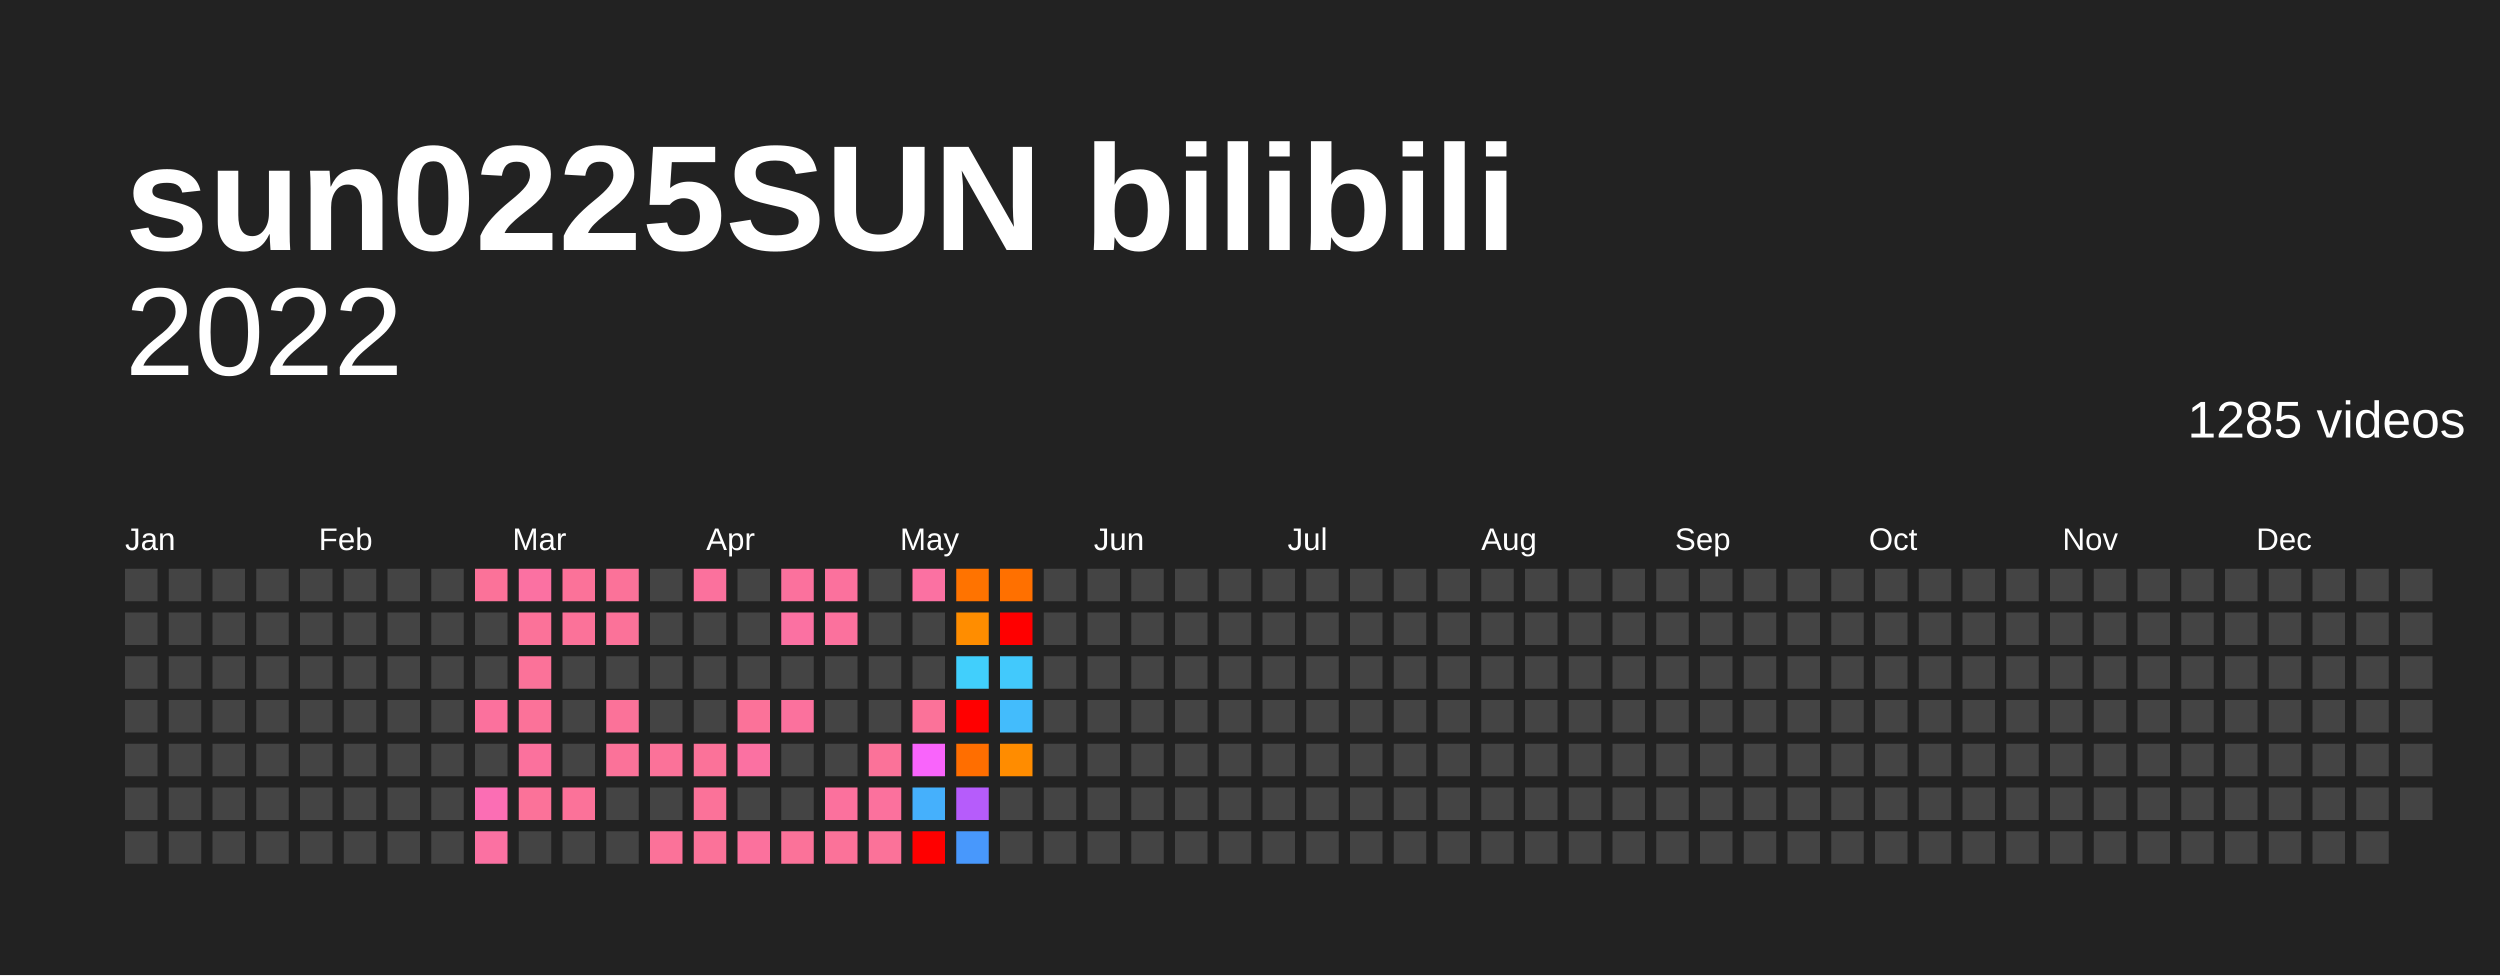
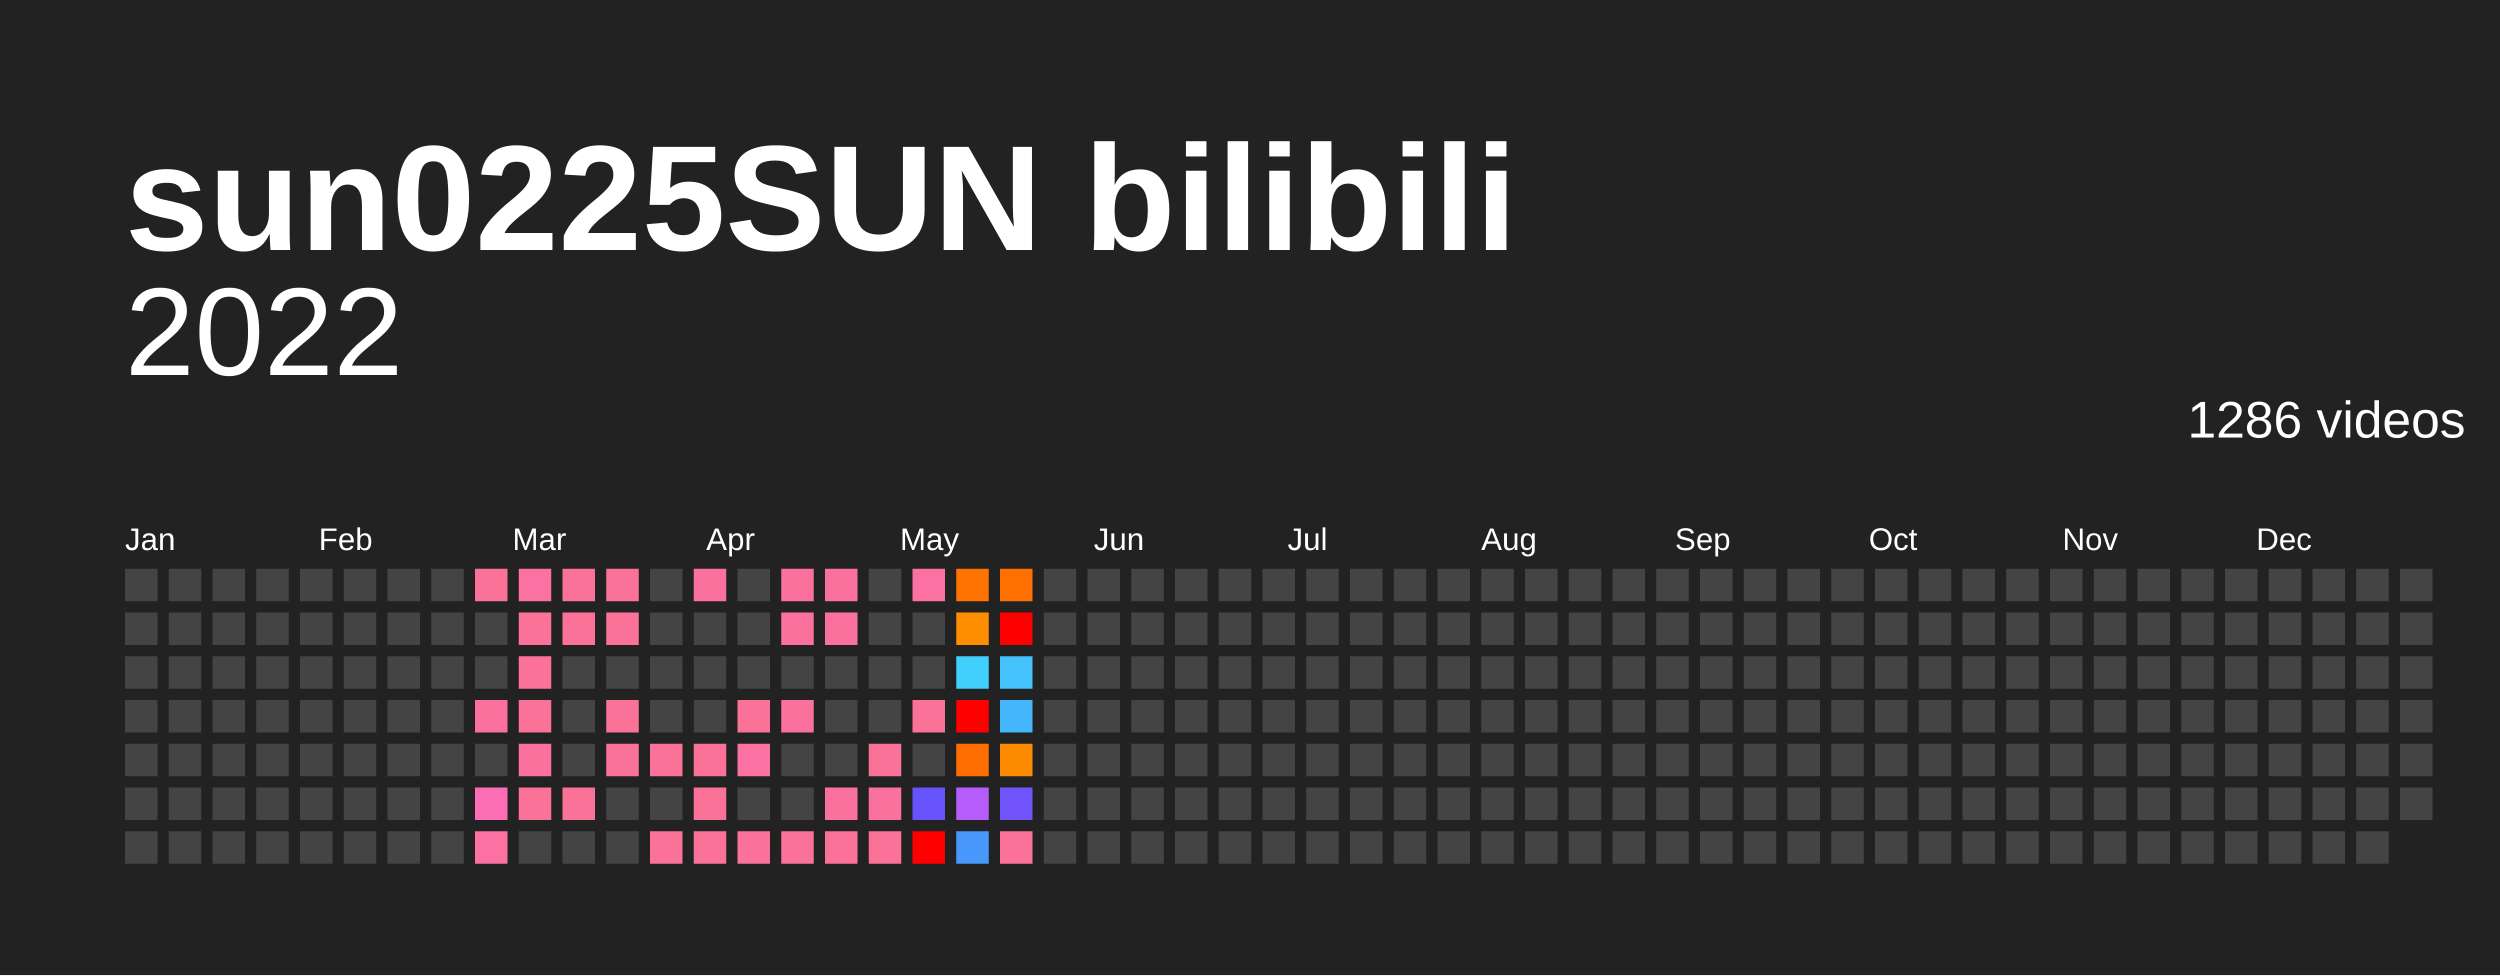
<svg xmlns="http://www.w3.org/2000/svg" baseProfile="full" height="78mm" version="1.1" viewBox="0,0,200,78" width="200mm">
  <defs />
  <rect fill="#222222" height="78" width="200" x="0" y="0" />
  <text fill="#FFFFFF" style="font-size:12px; font-family:Arial; font-weight:bold;" x="10" y="20">sun0225SUN bilibili</text>
  <text alignment-baseline="hanging" fill="#FFFFFF" style="font-size:10.0px; font-family:Arial;" x="10" y="30">2022</text>
-   <text alignment-baseline="hanging" fill="#FFFFFF" style="font-size:4.125px; font-family:Arial;" x="175" y="35">1285 videos</text>
+   <text alignment-baseline="hanging" fill="#FFFFFF" style="font-size:4.125px; font-family:Arial;" x="175" y="35">1286 videos</text>
  <text fill="#FFFFFF" style="font-size:2.5px; font-family:Arial" x="10.0" y="44">Jan</text>
  <text fill="#FFFFFF" style="font-size:2.5px; font-family:Arial" x="25.5" y="44">Feb</text>
  <text fill="#FFFFFF" style="font-size:2.5px; font-family:Arial" x="41.0" y="44">Mar</text>
  <text fill="#FFFFFF" style="font-size:2.5px; font-family:Arial" x="56.5" y="44">Apr</text>
  <text fill="#FFFFFF" style="font-size:2.5px; font-family:Arial" x="72.0" y="44">May</text>
  <text fill="#FFFFFF" style="font-size:2.5px; font-family:Arial" x="87.5" y="44">Jun</text>
  <text fill="#FFFFFF" style="font-size:2.5px; font-family:Arial" x="103.0" y="44">Jul</text>
  <text fill="#FFFFFF" style="font-size:2.5px; font-family:Arial" x="118.5" y="44">Aug</text>
  <text fill="#FFFFFF" style="font-size:2.5px; font-family:Arial" x="134.0" y="44">Sep</text>
  <text fill="#FFFFFF" style="font-size:2.5px; font-family:Arial" x="149.5" y="44">Oct</text>
  <text fill="#FFFFFF" style="font-size:2.5px; font-family:Arial" x="165.0" y="44">Nov</text>
  <text fill="#FFFFFF" style="font-size:2.5px; font-family:Arial" x="180.5" y="44">Dec</text>
  <rect fill="#444444" height="2.6" width="2.6" x="10.0" y="45.5" />
  <rect fill="#444444" height="2.6" width="2.6" x="10.0" y="49.0" />
  <rect fill="#444444" height="2.6" width="2.6" x="10.0" y="52.5" />
  <rect fill="#444444" height="2.6" width="2.6" x="10.0" y="56.0" />
  <rect fill="#444444" height="2.6" width="2.6" x="10.0" y="59.5" />
  <rect fill="#444444" height="2.6" width="2.6" x="10.0" y="63.0" />
  <rect fill="#444444" height="2.6" width="2.6" x="10.0" y="66.5" />
  <rect fill="#444444" height="2.6" width="2.6" x="13.5" y="45.5" />
  <rect fill="#444444" height="2.6" width="2.6" x="13.5" y="49.0" />
  <rect fill="#444444" height="2.6" width="2.6" x="13.5" y="52.5" />
  <rect fill="#444444" height="2.6" width="2.6" x="13.5" y="56.0" />
  <rect fill="#444444" height="2.6" width="2.6" x="13.5" y="59.5" />
  <rect fill="#444444" height="2.6" width="2.6" x="13.5" y="63.0" />
  <rect fill="#444444" height="2.6" width="2.6" x="13.5" y="66.5" />
  <rect fill="#444444" height="2.6" width="2.6" x="17.0" y="45.5" />
  <rect fill="#444444" height="2.6" width="2.6" x="17.0" y="49.0" />
  <rect fill="#444444" height="2.6" width="2.6" x="17.0" y="52.5" />
  <rect fill="#444444" height="2.6" width="2.6" x="17.0" y="56.0" />
  <rect fill="#444444" height="2.6" width="2.6" x="17.0" y="59.5" />
  <rect fill="#444444" height="2.6" width="2.6" x="17.0" y="63.0" />
  <rect fill="#444444" height="2.6" width="2.6" x="17.0" y="66.5" />
  <rect fill="#444444" height="2.6" width="2.6" x="20.5" y="45.5" />
  <rect fill="#444444" height="2.6" width="2.6" x="20.5" y="49.0" />
  <rect fill="#444444" height="2.6" width="2.6" x="20.5" y="52.5" />
  <rect fill="#444444" height="2.6" width="2.6" x="20.5" y="56.0" />
  <rect fill="#444444" height="2.6" width="2.6" x="20.5" y="59.5" />
  <rect fill="#444444" height="2.6" width="2.6" x="20.5" y="63.0" />
  <rect fill="#444444" height="2.6" width="2.6" x="20.5" y="66.5" />
  <rect fill="#444444" height="2.6" width="2.6" x="24.0" y="45.5" />
  <rect fill="#444444" height="2.6" width="2.6" x="24.0" y="49.0" />
  <rect fill="#444444" height="2.6" width="2.6" x="24.0" y="52.5" />
  <rect fill="#444444" height="2.6" width="2.6" x="24.0" y="56.0" />
  <rect fill="#444444" height="2.6" width="2.6" x="24.0" y="59.5" />
  <rect fill="#444444" height="2.6" width="2.6" x="24.0" y="63.0" />
  <rect fill="#444444" height="2.6" width="2.6" x="24.0" y="66.5" />
  <rect fill="#444444" height="2.6" width="2.6" x="27.5" y="45.5" />
  <rect fill="#444444" height="2.6" width="2.6" x="27.5" y="49.0" />
  <rect fill="#444444" height="2.6" width="2.6" x="27.5" y="52.5" />
  <rect fill="#444444" height="2.6" width="2.6" x="27.5" y="56.0" />
  <rect fill="#444444" height="2.6" width="2.6" x="27.5" y="59.5" />
  <rect fill="#444444" height="2.6" width="2.6" x="27.5" y="63.0" />
  <rect fill="#444444" height="2.6" width="2.6" x="27.5" y="66.5" />
  <rect fill="#444444" height="2.6" width="2.6" x="31.0" y="45.5" />
  <rect fill="#444444" height="2.6" width="2.6" x="31.0" y="49.0" />
  <rect fill="#444444" height="2.6" width="2.6" x="31.0" y="52.5" />
  <rect fill="#444444" height="2.6" width="2.6" x="31.0" y="56.0" />
  <rect fill="#444444" height="2.6" width="2.6" x="31.0" y="59.5" />
  <rect fill="#444444" height="2.6" width="2.6" x="31.0" y="63.0" />
  <rect fill="#444444" height="2.6" width="2.6" x="31.0" y="66.5" />
  <rect fill="#444444" height="2.6" width="2.6" x="34.5" y="45.5" />
  <rect fill="#444444" height="2.6" width="2.6" x="34.5" y="49.0" />
  <rect fill="#444444" height="2.6" width="2.6" x="34.5" y="52.5" />
  <rect fill="#444444" height="2.6" width="2.6" x="34.5" y="56.0" />
  <rect fill="#444444" height="2.6" width="2.6" x="34.5" y="59.5" />
  <rect fill="#444444" height="2.6" width="2.6" x="34.5" y="63.0" />
  <rect fill="#444444" height="2.6" width="2.6" x="34.5" y="66.5" />
  <rect fill="#fb7299" height="2.6" width="2.6" x="38.0" y="45.5" />
  <rect fill="#444444" height="2.6" width="2.6" x="38.0" y="49.0" />
  <rect fill="#444444" height="2.6" width="2.6" x="38.0" y="52.5" />
  <rect fill="#fb719d" height="2.6" width="2.6" x="38.0" y="56.0" />
  <rect fill="#444444" height="2.6" width="2.6" x="38.0" y="59.5" />
  <rect fill="#fb6eb4" height="2.6" width="2.6" x="38.0" y="63.0" />
  <rect fill="#fb71a2" height="2.6" width="2.6" x="38.0" y="66.5" />
  <rect fill="#fb71a2" height="2.6" width="2.6" x="41.5" y="45.5" />
  <rect fill="#fb7299" height="2.6" width="2.6" x="41.5" y="49.0" />
  <rect fill="#fb7299" height="2.6" width="2.6" x="41.5" y="52.5" />
  <rect fill="#fb7299" height="2.6" width="2.6" x="41.5" y="56.0" />
  <rect fill="#fb719d" height="2.6" width="2.6" x="41.5" y="59.5" />
  <rect fill="#fb7299" height="2.6" width="2.6" x="41.5" y="63.0" />
  <rect fill="#444444" height="2.6" width="2.6" x="41.5" y="66.5" />
  <rect fill="#fb7299" height="2.6" width="2.6" x="45.0" y="45.5" />
  <rect fill="#fb7299" height="2.6" width="2.6" x="45.0" y="49.0" />
  <rect fill="#444444" height="2.6" width="2.6" x="45.0" y="52.5" />
  <rect fill="#444444" height="2.6" width="2.6" x="45.0" y="56.0" />
  <rect fill="#444444" height="2.6" width="2.6" x="45.0" y="59.5" />
  <rect fill="#fb7299" height="2.6" width="2.6" x="45.0" y="63.0" />
  <rect fill="#444444" height="2.6" width="2.6" x="45.0" y="66.5" />
  <rect fill="#fb7299" height="2.6" width="2.6" x="48.5" y="45.5" />
  <rect fill="#fb7299" height="2.6" width="2.6" x="48.5" y="49.0" />
  <rect fill="#444444" height="2.6" width="2.6" x="48.5" y="52.5" />
  <rect fill="#fb7299" height="2.6" width="2.6" x="48.5" y="56.0" />
  <rect fill="#fb7299" height="2.6" width="2.6" x="48.5" y="59.5" />
  <rect fill="#444444" height="2.6" width="2.6" x="48.5" y="63.0" />
  <rect fill="#444444" height="2.6" width="2.6" x="48.5" y="66.5" />
  <rect fill="#444444" height="2.6" width="2.6" x="52.0" y="45.5" />
  <rect fill="#444444" height="2.6" width="2.6" x="52.0" y="49.0" />
  <rect fill="#444444" height="2.6" width="2.6" x="52.0" y="52.5" />
  <rect fill="#444444" height="2.6" width="2.6" x="52.0" y="56.0" />
  <rect fill="#fb7299" height="2.6" width="2.6" x="52.0" y="59.5" />
  <rect fill="#444444" height="2.6" width="2.6" x="52.0" y="63.0" />
  <rect fill="#fb7299" height="2.6" width="2.6" x="52.0" y="66.5" />
  <rect fill="#fb719d" height="2.6" width="2.6" x="55.5" y="45.5" />
  <rect fill="#444444" height="2.6" width="2.6" x="55.5" y="49.0" />
  <rect fill="#444444" height="2.6" width="2.6" x="55.5" y="52.5" />
  <rect fill="#444444" height="2.6" width="2.6" x="55.5" y="56.0" />
  <rect fill="#fb7299" height="2.6" width="2.6" x="55.5" y="59.5" />
  <rect fill="#fb7299" height="2.6" width="2.6" x="55.5" y="63.0" />
  <rect fill="#fb7299" height="2.6" width="2.6" x="55.5" y="66.5" />
  <rect fill="#444444" height="2.6" width="2.6" x="59.0" y="45.5" />
  <rect fill="#444444" height="2.6" width="2.6" x="59.0" y="49.0" />
  <rect fill="#444444" height="2.6" width="2.6" x="59.0" y="52.5" />
  <rect fill="#fb7299" height="2.6" width="2.6" x="59.0" y="56.0" />
  <rect fill="#fb71a2" height="2.6" width="2.6" x="59.0" y="59.5" />
  <rect fill="#444444" height="2.6" width="2.6" x="59.0" y="63.0" />
  <rect fill="#fb719d" height="2.6" width="2.6" x="59.0" y="66.5" />
  <rect fill="#fb719d" height="2.6" width="2.6" x="62.5" y="45.5" />
-   <rect fill="#fb71a2" height="2.6" width="2.6" x="62.5" y="49.0" />
+   <rect fill="#fb719d" height="2.6" width="2.6" x="62.5" y="49.0" />
  <rect fill="#444444" height="2.6" width="2.6" x="62.5" y="52.5" />
  <rect fill="#fb719d" height="2.6" width="2.6" x="62.5" y="56.0" />
  <rect fill="#444444" height="2.6" width="2.6" x="62.5" y="59.5" />
  <rect fill="#444444" height="2.6" width="2.6" x="62.5" y="63.0" />
  <rect fill="#fb7299" height="2.6" width="2.6" x="62.5" y="66.5" />
  <rect fill="#fb719d" height="2.6" width="2.6" x="66.0" y="45.5" />
  <rect fill="#fb719d" height="2.6" width="2.6" x="66.0" y="49.0" />
  <rect fill="#444444" height="2.6" width="2.6" x="66.0" y="52.5" />
  <rect fill="#444444" height="2.6" width="2.6" x="66.0" y="56.0" />
  <rect fill="#444444" height="2.6" width="2.6" x="66.0" y="59.5" />
  <rect fill="#fb719d" height="2.6" width="2.6" x="66.0" y="63.0" />
  <rect fill="#fb7299" height="2.6" width="2.6" x="66.0" y="66.5" />
  <rect fill="#444444" height="2.6" width="2.6" x="69.5" y="45.5" />
  <rect fill="#444444" height="2.6" width="2.6" x="69.5" y="49.0" />
  <rect fill="#444444" height="2.6" width="2.6" x="69.5" y="52.5" />
  <rect fill="#444444" height="2.6" width="2.6" x="69.5" y="56.0" />
  <rect fill="#fb7299" height="2.6" width="2.6" x="69.5" y="59.5" />
  <rect fill="#fb719d" height="2.6" width="2.6" x="69.5" y="63.0" />
  <rect fill="#fb7299" height="2.6" width="2.6" x="69.5" y="66.5" />
  <rect fill="#fb71a2" height="2.6" width="2.6" x="73.0" y="45.5" />
  <rect fill="#444444" height="2.6" width="2.6" x="73.0" y="49.0" />
  <rect fill="#444444" height="2.6" width="2.6" x="73.0" y="52.5" />
  <rect fill="#fb7299" height="2.6" width="2.6" x="73.0" y="56.0" />
-   <rect fill="#f964fb" height="2.6" width="2.6" x="73.0" y="59.5" />
-   <rect fill="#45b0fc" height="2.6" width="2.6" x="73.0" y="63.0" />
+   <rect fill="#444444" height="2.6" width="2.6" x="73.0" y="59.5" />
+   <rect fill="#6653fc" height="2.6" width="2.6" x="73.0" y="63.0" />
  <rect fill="red" height="2.6" width="2.6" x="73.0" y="66.5" />
  <rect fill="#ff7300" height="2.6" width="2.6" x="76.5" y="45.5" />
  <rect fill="#ff8d00" height="2.6" width="2.6" x="76.5" y="49.0" />
  <rect fill="#41cffc" height="2.6" width="2.6" x="76.5" y="52.5" />
  <rect fill="red" height="2.6" width="2.6" x="76.5" y="56.0" />
  <rect fill="#ff6e00" height="2.6" width="2.6" x="76.5" y="59.5" />
  <rect fill="#b65cfb" height="2.6" width="2.6" x="76.5" y="63.0" />
  <rect fill="#4898fc" height="2.6" width="2.6" x="76.5" y="66.5" />
  <rect fill="#ff7000" height="2.6" width="2.6" x="80.0" y="45.5" />
  <rect fill="red" height="2.6" width="2.6" x="80.0" y="49.0" />
-   <rect fill="#42c9fc" height="2.6" width="2.6" x="80.0" y="52.5" />
-   <rect fill="#43bcfc" height="2.6" width="2.6" x="80.0" y="56.0" />
+   <rect fill="#43c2fc" height="2.6" width="2.6" x="80.0" y="52.5" />
+   <rect fill="#44b6fc" height="2.6" width="2.6" x="80.0" y="56.0" />
  <rect fill="#ff8c00" height="2.6" width="2.6" x="80.0" y="59.5" />
-   <rect fill="#444444" height="2.6" width="2.6" x="80.0" y="63.0" />
-   <rect fill="#444444" height="2.6" width="2.6" x="80.0" y="66.5" />
+   <rect fill="#7254fb" height="2.6" width="2.6" x="80.0" y="63.0" />
+   <rect fill="#fb7299" height="2.6" width="2.6" x="80.0" y="66.5" />
  <rect fill="#444444" height="2.6" width="2.6" x="83.5" y="45.5" />
  <rect fill="#444444" height="2.6" width="2.6" x="83.5" y="49.0" />
  <rect fill="#444444" height="2.6" width="2.6" x="83.5" y="52.5" />
  <rect fill="#444444" height="2.6" width="2.6" x="83.5" y="56.0" />
  <rect fill="#444444" height="2.6" width="2.6" x="83.5" y="59.5" />
  <rect fill="#444444" height="2.6" width="2.6" x="83.5" y="63.0" />
  <rect fill="#444444" height="2.6" width="2.6" x="83.5" y="66.5" />
  <rect fill="#444444" height="2.6" width="2.6" x="87.0" y="45.5" />
  <rect fill="#444444" height="2.6" width="2.6" x="87.0" y="49.0" />
  <rect fill="#444444" height="2.6" width="2.6" x="87.0" y="52.5" />
  <rect fill="#444444" height="2.6" width="2.6" x="87.0" y="56.0" />
  <rect fill="#444444" height="2.6" width="2.6" x="87.0" y="59.5" />
  <rect fill="#444444" height="2.6" width="2.6" x="87.0" y="63.0" />
  <rect fill="#444444" height="2.6" width="2.6" x="87.0" y="66.5" />
  <rect fill="#444444" height="2.6" width="2.6" x="90.5" y="45.5" />
  <rect fill="#444444" height="2.6" width="2.6" x="90.5" y="49.0" />
  <rect fill="#444444" height="2.6" width="2.6" x="90.5" y="52.5" />
  <rect fill="#444444" height="2.6" width="2.6" x="90.5" y="56.0" />
  <rect fill="#444444" height="2.6" width="2.6" x="90.5" y="59.5" />
  <rect fill="#444444" height="2.6" width="2.6" x="90.5" y="63.0" />
  <rect fill="#444444" height="2.6" width="2.6" x="90.5" y="66.5" />
  <rect fill="#444444" height="2.6" width="2.6" x="94.0" y="45.5" />
  <rect fill="#444444" height="2.6" width="2.6" x="94.0" y="49.0" />
  <rect fill="#444444" height="2.6" width="2.6" x="94.0" y="52.5" />
  <rect fill="#444444" height="2.6" width="2.6" x="94.0" y="56.0" />
  <rect fill="#444444" height="2.6" width="2.6" x="94.0" y="59.5" />
  <rect fill="#444444" height="2.6" width="2.6" x="94.0" y="63.0" />
  <rect fill="#444444" height="2.6" width="2.6" x="94.0" y="66.5" />
  <rect fill="#444444" height="2.6" width="2.6" x="97.5" y="45.5" />
  <rect fill="#444444" height="2.6" width="2.6" x="97.5" y="49.0" />
  <rect fill="#444444" height="2.6" width="2.6" x="97.5" y="52.5" />
  <rect fill="#444444" height="2.6" width="2.6" x="97.5" y="56.0" />
  <rect fill="#444444" height="2.6" width="2.6" x="97.5" y="59.5" />
  <rect fill="#444444" height="2.6" width="2.6" x="97.5" y="63.0" />
  <rect fill="#444444" height="2.6" width="2.6" x="97.5" y="66.5" />
  <rect fill="#444444" height="2.6" width="2.6" x="101.0" y="45.5" />
  <rect fill="#444444" height="2.6" width="2.6" x="101.0" y="49.0" />
  <rect fill="#444444" height="2.6" width="2.6" x="101.0" y="52.5" />
  <rect fill="#444444" height="2.6" width="2.6" x="101.0" y="56.0" />
  <rect fill="#444444" height="2.6" width="2.6" x="101.0" y="59.5" />
  <rect fill="#444444" height="2.6" width="2.6" x="101.0" y="63.0" />
  <rect fill="#444444" height="2.6" width="2.6" x="101.0" y="66.5" />
  <rect fill="#444444" height="2.6" width="2.6" x="104.5" y="45.5" />
  <rect fill="#444444" height="2.6" width="2.6" x="104.5" y="49.0" />
  <rect fill="#444444" height="2.6" width="2.6" x="104.5" y="52.5" />
  <rect fill="#444444" height="2.6" width="2.6" x="104.5" y="56.0" />
  <rect fill="#444444" height="2.6" width="2.6" x="104.5" y="59.5" />
  <rect fill="#444444" height="2.6" width="2.6" x="104.5" y="63.0" />
  <rect fill="#444444" height="2.6" width="2.6" x="104.5" y="66.5" />
  <rect fill="#444444" height="2.6" width="2.6" x="108.0" y="45.5" />
  <rect fill="#444444" height="2.6" width="2.6" x="108.0" y="49.0" />
  <rect fill="#444444" height="2.6" width="2.6" x="108.0" y="52.5" />
  <rect fill="#444444" height="2.6" width="2.6" x="108.0" y="56.0" />
  <rect fill="#444444" height="2.6" width="2.6" x="108.0" y="59.5" />
  <rect fill="#444444" height="2.6" width="2.6" x="108.0" y="63.0" />
  <rect fill="#444444" height="2.6" width="2.6" x="108.0" y="66.5" />
  <rect fill="#444444" height="2.6" width="2.6" x="111.5" y="45.5" />
  <rect fill="#444444" height="2.6" width="2.6" x="111.5" y="49.0" />
  <rect fill="#444444" height="2.6" width="2.6" x="111.5" y="52.5" />
  <rect fill="#444444" height="2.6" width="2.6" x="111.5" y="56.0" />
  <rect fill="#444444" height="2.6" width="2.6" x="111.5" y="59.5" />
  <rect fill="#444444" height="2.6" width="2.6" x="111.5" y="63.0" />
  <rect fill="#444444" height="2.6" width="2.6" x="111.5" y="66.5" />
  <rect fill="#444444" height="2.6" width="2.6" x="115.0" y="45.5" />
  <rect fill="#444444" height="2.6" width="2.6" x="115.0" y="49.0" />
  <rect fill="#444444" height="2.6" width="2.6" x="115.0" y="52.5" />
  <rect fill="#444444" height="2.6" width="2.6" x="115.0" y="56.0" />
  <rect fill="#444444" height="2.6" width="2.6" x="115.0" y="59.5" />
  <rect fill="#444444" height="2.6" width="2.6" x="115.0" y="63.0" />
  <rect fill="#444444" height="2.6" width="2.6" x="115.0" y="66.5" />
  <rect fill="#444444" height="2.6" width="2.6" x="118.5" y="45.5" />
  <rect fill="#444444" height="2.6" width="2.6" x="118.5" y="49.0" />
  <rect fill="#444444" height="2.6" width="2.6" x="118.5" y="52.5" />
  <rect fill="#444444" height="2.6" width="2.6" x="118.5" y="56.0" />
  <rect fill="#444444" height="2.6" width="2.6" x="118.5" y="59.5" />
  <rect fill="#444444" height="2.6" width="2.6" x="118.5" y="63.0" />
  <rect fill="#444444" height="2.6" width="2.6" x="118.5" y="66.5" />
  <rect fill="#444444" height="2.6" width="2.6" x="122.0" y="45.5" />
  <rect fill="#444444" height="2.6" width="2.6" x="122.0" y="49.0" />
  <rect fill="#444444" height="2.6" width="2.6" x="122.0" y="52.5" />
  <rect fill="#444444" height="2.6" width="2.6" x="122.0" y="56.0" />
  <rect fill="#444444" height="2.6" width="2.6" x="122.0" y="59.5" />
  <rect fill="#444444" height="2.6" width="2.6" x="122.0" y="63.0" />
  <rect fill="#444444" height="2.6" width="2.6" x="122.0" y="66.5" />
  <rect fill="#444444" height="2.6" width="2.6" x="125.5" y="45.5" />
  <rect fill="#444444" height="2.6" width="2.6" x="125.5" y="49.0" />
  <rect fill="#444444" height="2.6" width="2.6" x="125.5" y="52.5" />
  <rect fill="#444444" height="2.6" width="2.6" x="125.5" y="56.0" />
  <rect fill="#444444" height="2.6" width="2.6" x="125.5" y="59.5" />
  <rect fill="#444444" height="2.6" width="2.6" x="125.5" y="63.0" />
  <rect fill="#444444" height="2.6" width="2.6" x="125.5" y="66.5" />
  <rect fill="#444444" height="2.6" width="2.6" x="129.0" y="45.5" />
  <rect fill="#444444" height="2.6" width="2.6" x="129.0" y="49.0" />
  <rect fill="#444444" height="2.6" width="2.6" x="129.0" y="52.5" />
  <rect fill="#444444" height="2.6" width="2.6" x="129.0" y="56.0" />
  <rect fill="#444444" height="2.6" width="2.6" x="129.0" y="59.5" />
  <rect fill="#444444" height="2.6" width="2.6" x="129.0" y="63.0" />
  <rect fill="#444444" height="2.6" width="2.6" x="129.0" y="66.5" />
  <rect fill="#444444" height="2.6" width="2.6" x="132.5" y="45.5" />
  <rect fill="#444444" height="2.6" width="2.6" x="132.5" y="49.0" />
  <rect fill="#444444" height="2.6" width="2.6" x="132.5" y="52.5" />
  <rect fill="#444444" height="2.6" width="2.6" x="132.5" y="56.0" />
  <rect fill="#444444" height="2.6" width="2.6" x="132.5" y="59.5" />
  <rect fill="#444444" height="2.6" width="2.6" x="132.5" y="63.0" />
  <rect fill="#444444" height="2.6" width="2.6" x="132.5" y="66.5" />
  <rect fill="#444444" height="2.6" width="2.6" x="136.0" y="45.5" />
  <rect fill="#444444" height="2.6" width="2.6" x="136.0" y="49.0" />
  <rect fill="#444444" height="2.6" width="2.6" x="136.0" y="52.5" />
  <rect fill="#444444" height="2.6" width="2.6" x="136.0" y="56.0" />
  <rect fill="#444444" height="2.6" width="2.6" x="136.0" y="59.5" />
  <rect fill="#444444" height="2.6" width="2.6" x="136.0" y="63.0" />
  <rect fill="#444444" height="2.6" width="2.6" x="136.0" y="66.5" />
  <rect fill="#444444" height="2.6" width="2.6" x="139.5" y="45.5" />
  <rect fill="#444444" height="2.6" width="2.6" x="139.5" y="49.0" />
  <rect fill="#444444" height="2.6" width="2.6" x="139.5" y="52.5" />
  <rect fill="#444444" height="2.6" width="2.6" x="139.5" y="56.0" />
  <rect fill="#444444" height="2.6" width="2.6" x="139.5" y="59.5" />
  <rect fill="#444444" height="2.6" width="2.6" x="139.5" y="63.0" />
  <rect fill="#444444" height="2.6" width="2.6" x="139.5" y="66.5" />
  <rect fill="#444444" height="2.6" width="2.6" x="143.0" y="45.5" />
  <rect fill="#444444" height="2.6" width="2.6" x="143.0" y="49.0" />
  <rect fill="#444444" height="2.6" width="2.6" x="143.0" y="52.5" />
  <rect fill="#444444" height="2.6" width="2.6" x="143.0" y="56.0" />
  <rect fill="#444444" height="2.6" width="2.6" x="143.0" y="59.5" />
  <rect fill="#444444" height="2.6" width="2.6" x="143.0" y="63.0" />
  <rect fill="#444444" height="2.6" width="2.6" x="143.0" y="66.5" />
  <rect fill="#444444" height="2.6" width="2.6" x="146.5" y="45.5" />
  <rect fill="#444444" height="2.6" width="2.6" x="146.5" y="49.0" />
  <rect fill="#444444" height="2.6" width="2.6" x="146.5" y="52.5" />
  <rect fill="#444444" height="2.6" width="2.6" x="146.5" y="56.0" />
  <rect fill="#444444" height="2.6" width="2.6" x="146.5" y="59.5" />
  <rect fill="#444444" height="2.6" width="2.6" x="146.5" y="63.0" />
  <rect fill="#444444" height="2.6" width="2.6" x="146.5" y="66.5" />
  <rect fill="#444444" height="2.6" width="2.6" x="150.0" y="45.5" />
  <rect fill="#444444" height="2.6" width="2.6" x="150.0" y="49.0" />
  <rect fill="#444444" height="2.6" width="2.6" x="150.0" y="52.5" />
  <rect fill="#444444" height="2.6" width="2.6" x="150.0" y="56.0" />
  <rect fill="#444444" height="2.6" width="2.6" x="150.0" y="59.5" />
  <rect fill="#444444" height="2.6" width="2.6" x="150.0" y="63.0" />
  <rect fill="#444444" height="2.6" width="2.6" x="150.0" y="66.5" />
  <rect fill="#444444" height="2.6" width="2.6" x="153.5" y="45.5" />
  <rect fill="#444444" height="2.6" width="2.6" x="153.5" y="49.0" />
  <rect fill="#444444" height="2.6" width="2.6" x="153.5" y="52.5" />
  <rect fill="#444444" height="2.6" width="2.6" x="153.5" y="56.0" />
  <rect fill="#444444" height="2.6" width="2.6" x="153.5" y="59.5" />
  <rect fill="#444444" height="2.6" width="2.6" x="153.5" y="63.0" />
  <rect fill="#444444" height="2.6" width="2.6" x="153.5" y="66.5" />
  <rect fill="#444444" height="2.6" width="2.6" x="157.0" y="45.5" />
  <rect fill="#444444" height="2.6" width="2.6" x="157.0" y="49.0" />
  <rect fill="#444444" height="2.6" width="2.6" x="157.0" y="52.5" />
  <rect fill="#444444" height="2.6" width="2.6" x="157.0" y="56.0" />
  <rect fill="#444444" height="2.6" width="2.6" x="157.0" y="59.5" />
  <rect fill="#444444" height="2.6" width="2.6" x="157.0" y="63.0" />
  <rect fill="#444444" height="2.6" width="2.6" x="157.0" y="66.5" />
  <rect fill="#444444" height="2.6" width="2.6" x="160.5" y="45.5" />
  <rect fill="#444444" height="2.6" width="2.6" x="160.5" y="49.0" />
  <rect fill="#444444" height="2.6" width="2.6" x="160.5" y="52.5" />
  <rect fill="#444444" height="2.6" width="2.6" x="160.5" y="56.0" />
  <rect fill="#444444" height="2.6" width="2.6" x="160.5" y="59.5" />
  <rect fill="#444444" height="2.6" width="2.6" x="160.5" y="63.0" />
  <rect fill="#444444" height="2.6" width="2.6" x="160.5" y="66.5" />
  <rect fill="#444444" height="2.6" width="2.6" x="164.0" y="45.5" />
  <rect fill="#444444" height="2.6" width="2.6" x="164.0" y="49.0" />
  <rect fill="#444444" height="2.6" width="2.6" x="164.0" y="52.5" />
  <rect fill="#444444" height="2.6" width="2.6" x="164.0" y="56.0" />
  <rect fill="#444444" height="2.6" width="2.6" x="164.0" y="59.5" />
  <rect fill="#444444" height="2.6" width="2.6" x="164.0" y="63.0" />
  <rect fill="#444444" height="2.6" width="2.6" x="164.0" y="66.5" />
  <rect fill="#444444" height="2.6" width="2.6" x="167.5" y="45.5" />
  <rect fill="#444444" height="2.6" width="2.6" x="167.5" y="49.0" />
  <rect fill="#444444" height="2.6" width="2.6" x="167.5" y="52.5" />
  <rect fill="#444444" height="2.6" width="2.6" x="167.5" y="56.0" />
  <rect fill="#444444" height="2.6" width="2.6" x="167.5" y="59.5" />
  <rect fill="#444444" height="2.6" width="2.6" x="167.5" y="63.0" />
  <rect fill="#444444" height="2.6" width="2.6" x="167.5" y="66.5" />
  <rect fill="#444444" height="2.6" width="2.6" x="171.0" y="45.5" />
  <rect fill="#444444" height="2.6" width="2.6" x="171.0" y="49.0" />
  <rect fill="#444444" height="2.6" width="2.6" x="171.0" y="52.5" />
  <rect fill="#444444" height="2.6" width="2.6" x="171.0" y="56.0" />
  <rect fill="#444444" height="2.6" width="2.6" x="171.0" y="59.5" />
  <rect fill="#444444" height="2.6" width="2.6" x="171.0" y="63.0" />
  <rect fill="#444444" height="2.6" width="2.6" x="171.0" y="66.5" />
  <rect fill="#444444" height="2.6" width="2.6" x="174.5" y="45.5" />
  <rect fill="#444444" height="2.6" width="2.6" x="174.5" y="49.0" />
  <rect fill="#444444" height="2.6" width="2.6" x="174.5" y="52.5" />
  <rect fill="#444444" height="2.6" width="2.6" x="174.5" y="56.0" />
  <rect fill="#444444" height="2.6" width="2.6" x="174.5" y="59.5" />
  <rect fill="#444444" height="2.6" width="2.6" x="174.5" y="63.0" />
  <rect fill="#444444" height="2.6" width="2.6" x="174.5" y="66.5" />
  <rect fill="#444444" height="2.6" width="2.6" x="178.0" y="45.5" />
  <rect fill="#444444" height="2.6" width="2.6" x="178.0" y="49.0" />
  <rect fill="#444444" height="2.6" width="2.6" x="178.0" y="52.5" />
  <rect fill="#444444" height="2.6" width="2.6" x="178.0" y="56.0" />
  <rect fill="#444444" height="2.6" width="2.6" x="178.0" y="59.5" />
  <rect fill="#444444" height="2.6" width="2.6" x="178.0" y="63.0" />
  <rect fill="#444444" height="2.6" width="2.6" x="178.0" y="66.5" />
  <rect fill="#444444" height="2.6" width="2.6" x="181.5" y="45.5" />
  <rect fill="#444444" height="2.6" width="2.6" x="181.5" y="49.0" />
  <rect fill="#444444" height="2.6" width="2.6" x="181.5" y="52.5" />
  <rect fill="#444444" height="2.6" width="2.6" x="181.5" y="56.0" />
  <rect fill="#444444" height="2.6" width="2.6" x="181.5" y="59.5" />
  <rect fill="#444444" height="2.6" width="2.6" x="181.5" y="63.0" />
  <rect fill="#444444" height="2.6" width="2.6" x="181.5" y="66.5" />
  <rect fill="#444444" height="2.6" width="2.6" x="185.0" y="45.5" />
  <rect fill="#444444" height="2.6" width="2.6" x="185.0" y="49.0" />
  <rect fill="#444444" height="2.6" width="2.6" x="185.0" y="52.5" />
  <rect fill="#444444" height="2.6" width="2.6" x="185.0" y="56.0" />
  <rect fill="#444444" height="2.6" width="2.6" x="185.0" y="59.5" />
  <rect fill="#444444" height="2.6" width="2.6" x="185.0" y="63.0" />
  <rect fill="#444444" height="2.6" width="2.6" x="185.0" y="66.5" />
  <rect fill="#444444" height="2.6" width="2.6" x="188.5" y="45.5" />
  <rect fill="#444444" height="2.6" width="2.6" x="188.5" y="49.0" />
  <rect fill="#444444" height="2.6" width="2.6" x="188.5" y="52.5" />
  <rect fill="#444444" height="2.6" width="2.6" x="188.5" y="56.0" />
  <rect fill="#444444" height="2.6" width="2.6" x="188.5" y="59.5" />
  <rect fill="#444444" height="2.6" width="2.6" x="188.5" y="63.0" />
  <rect fill="#444444" height="2.6" width="2.6" x="188.5" y="66.5" />
  <rect fill="#444444" height="2.6" width="2.6" x="192.0" y="45.5" />
  <rect fill="#444444" height="2.6" width="2.6" x="192.0" y="49.0" />
  <rect fill="#444444" height="2.6" width="2.6" x="192.0" y="52.5" />
  <rect fill="#444444" height="2.6" width="2.6" x="192.0" y="56.0" />
  <rect fill="#444444" height="2.6" width="2.6" x="192.0" y="59.5" />
  <rect fill="#444444" height="2.6" width="2.6" x="192.0" y="63.0" />
</svg>
